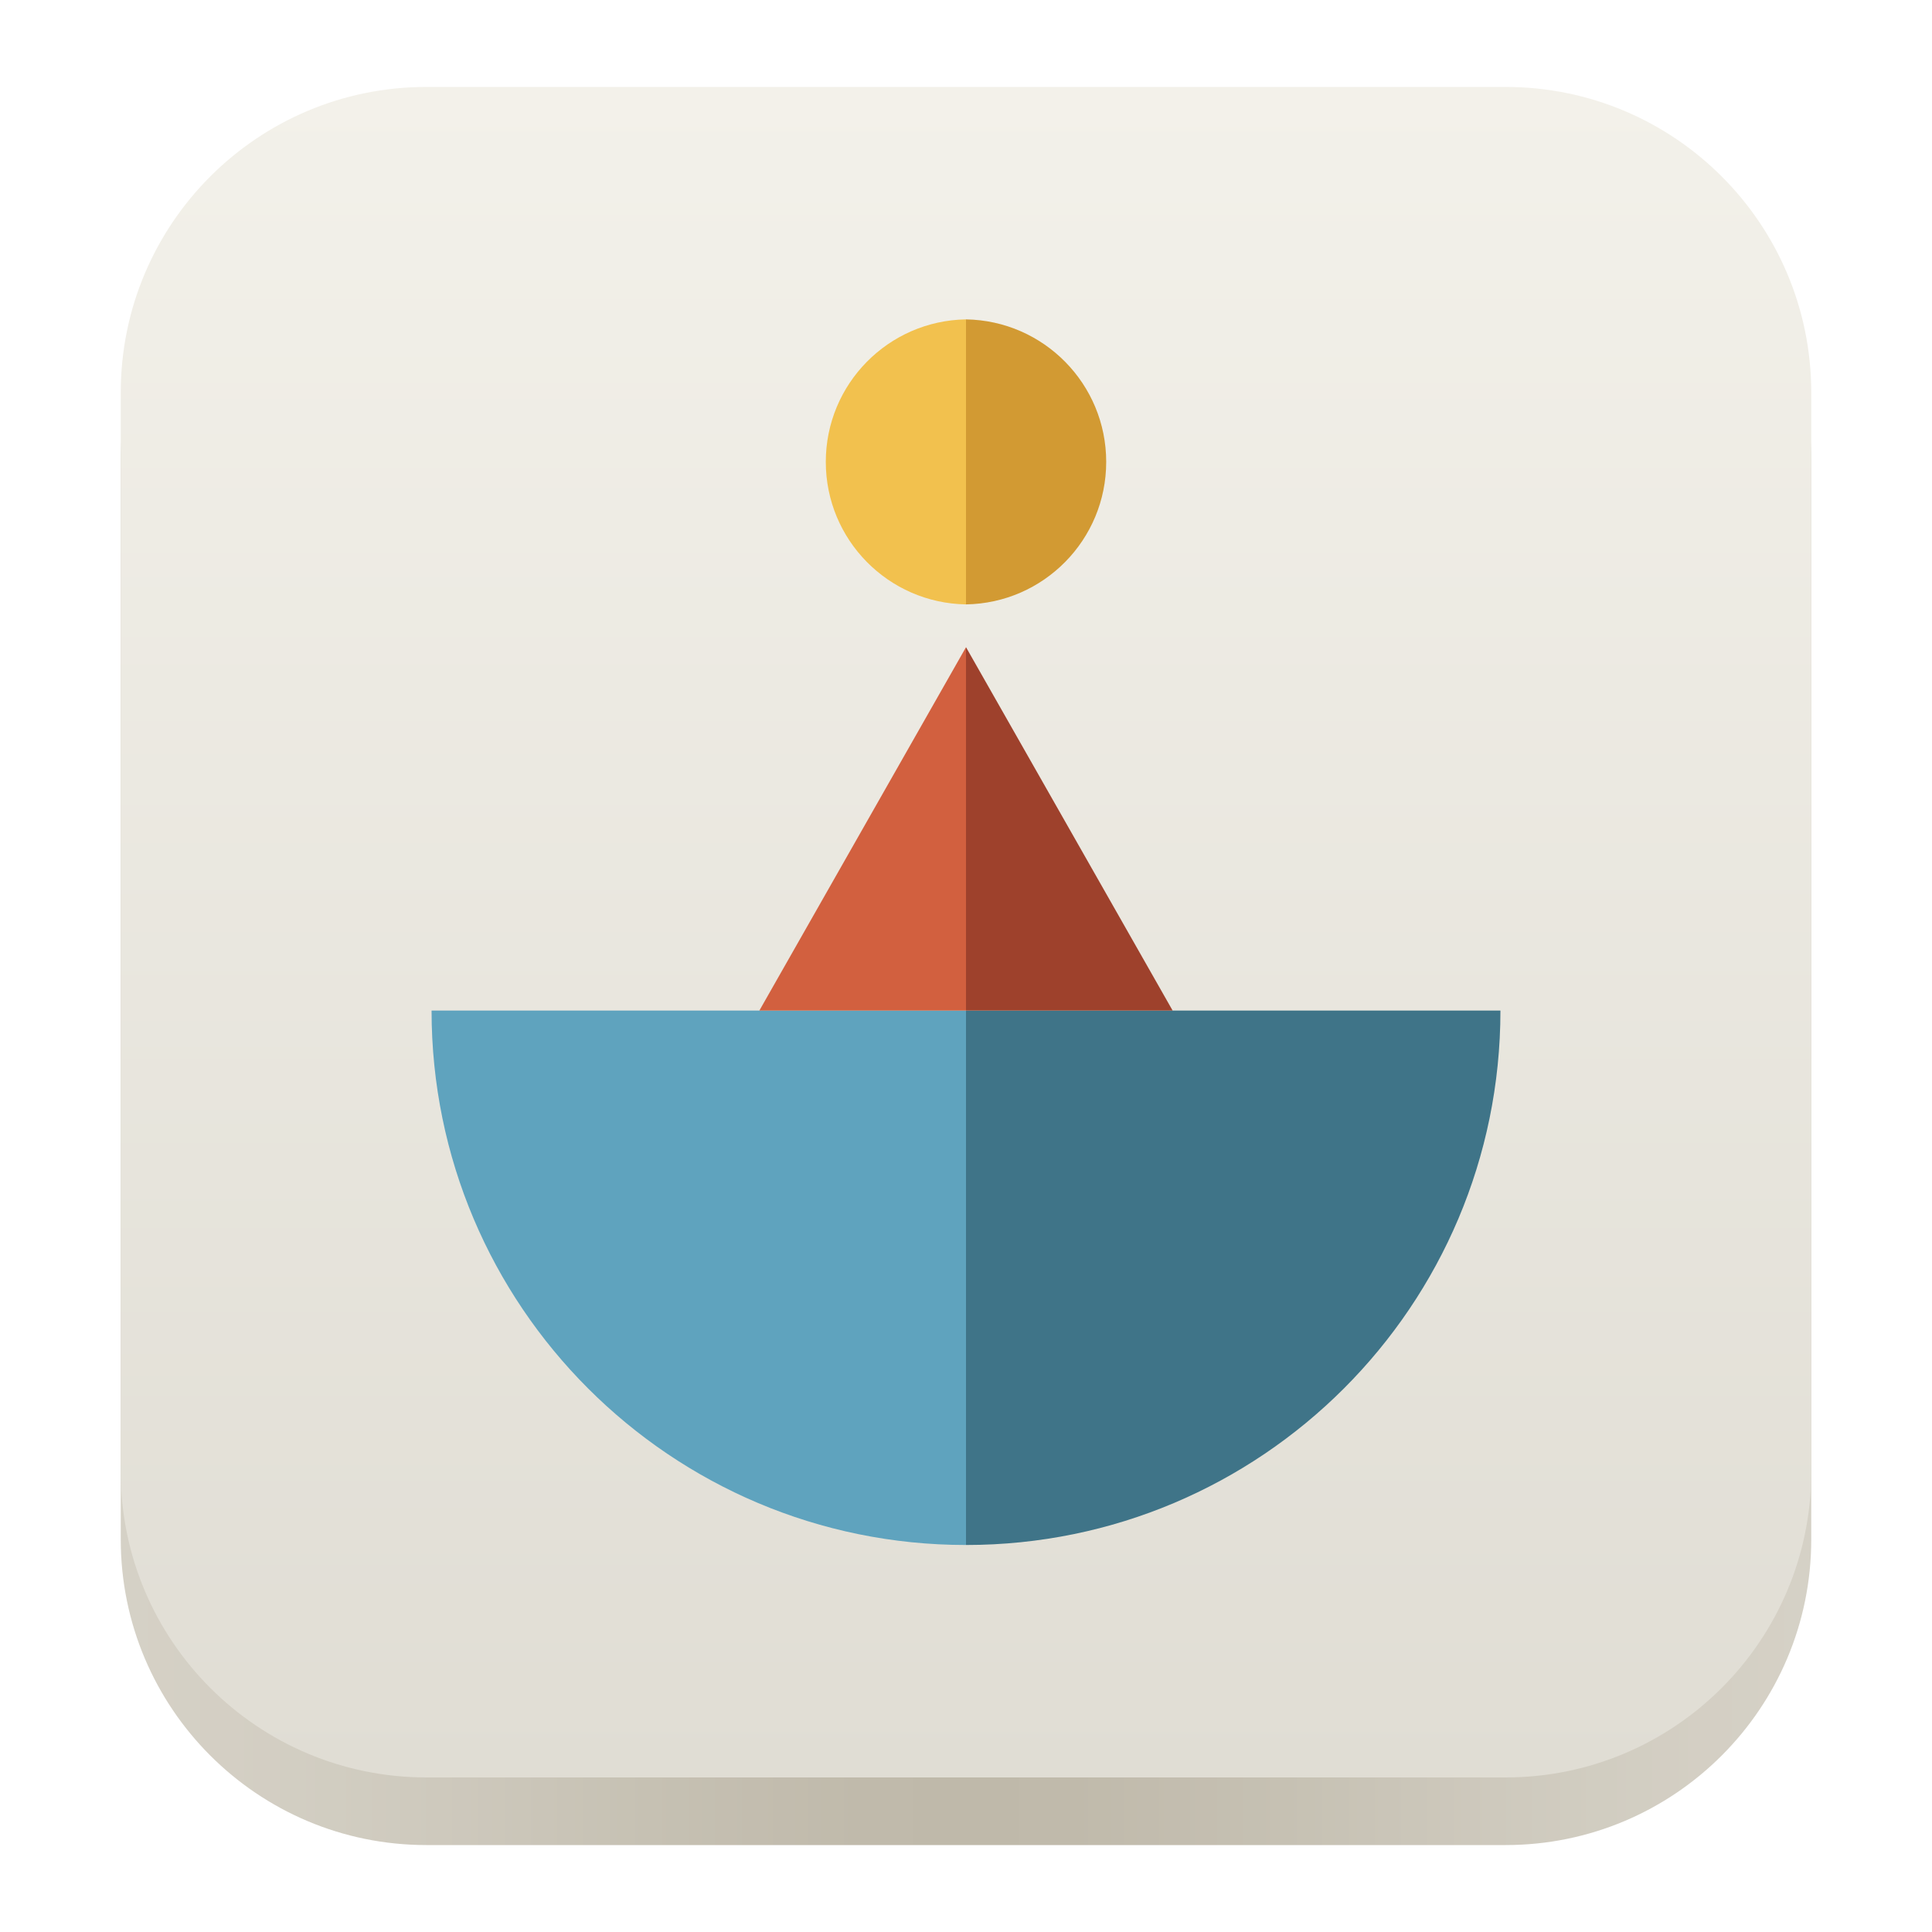
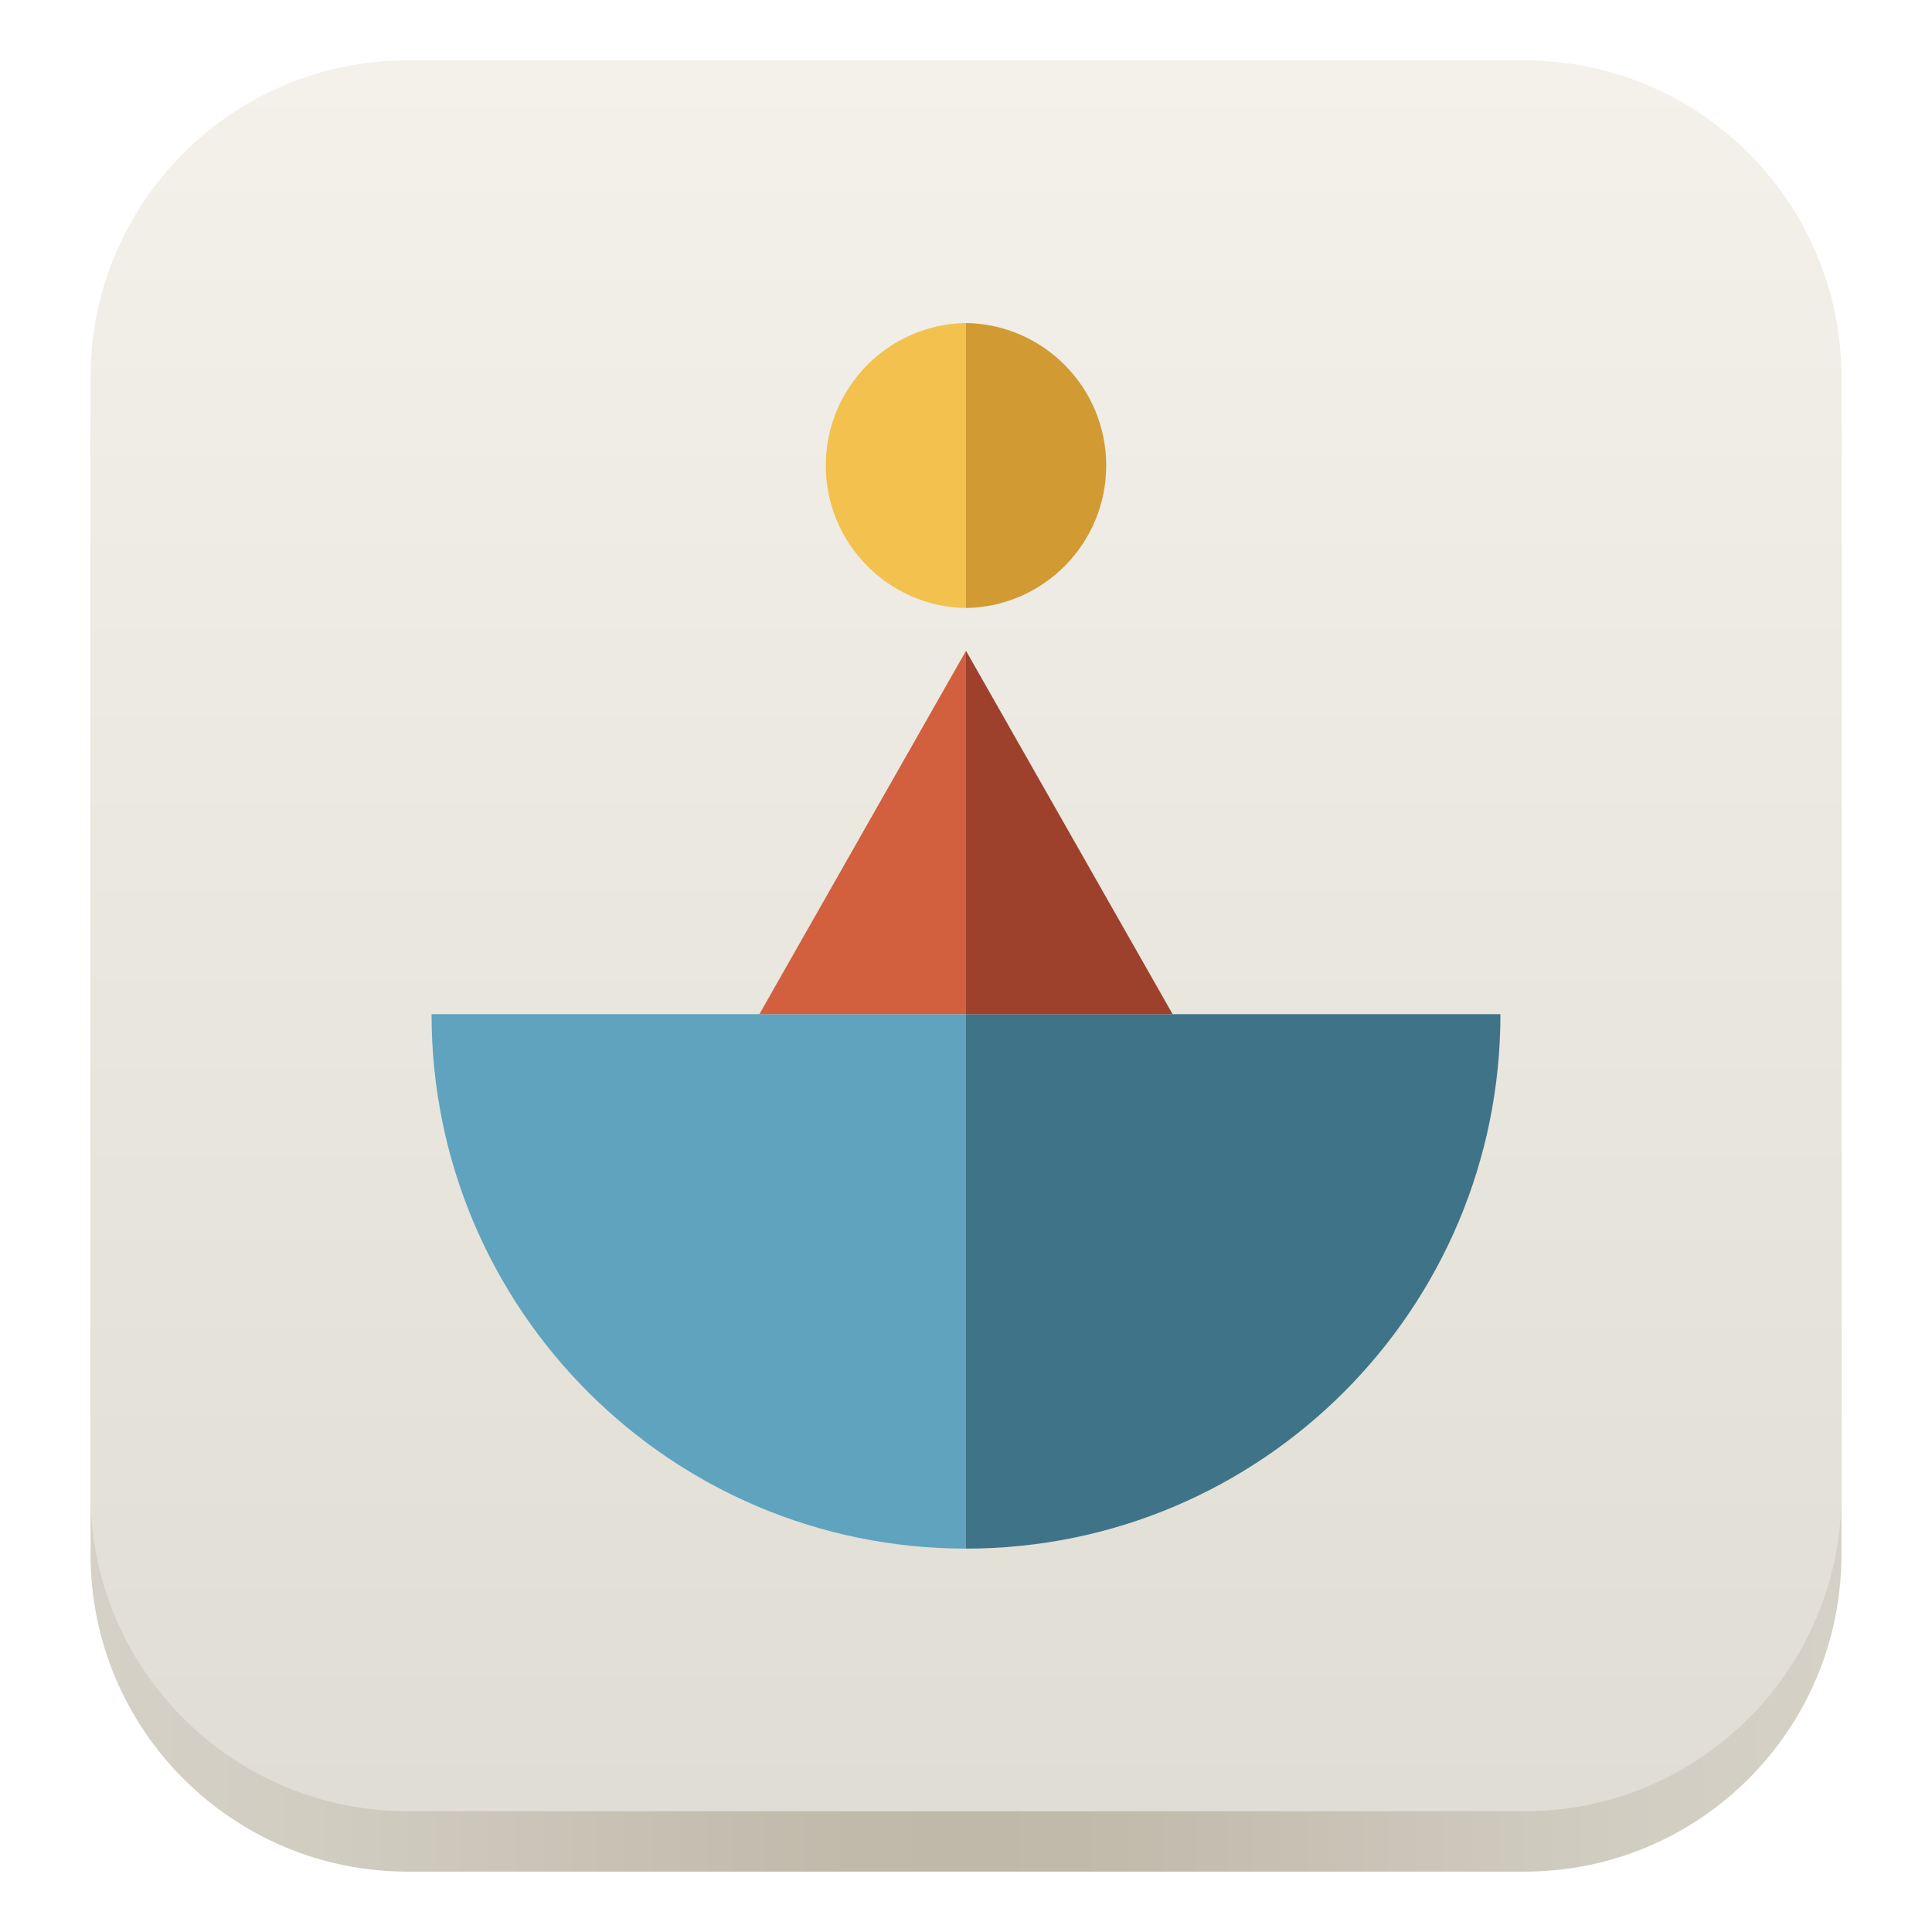
<svg xmlns="http://www.w3.org/2000/svg" width="512" height="512" viewBox="0 0 512 512">
  <defs>
    <linearGradient id="sfumatura-tela" x1="0" y1="0" x2="0" y2="1">
      <stop offset="0" stop-color="#f3f1ea" />
      <stop offset="1" stop-color="#e0ddd4" />
    </linearGradient>
    <linearGradient id="sfumatura-fianco" x1="0" y1="0" x2="1" y2="0">
      <stop offset="0" stop-color="#d5d1c6" />
      <stop offset="0.062" stop-color="#d4cfc4" />
      <stop offset="0.125" stop-color="#d1cdc1" />
      <stop offset="0.188" stop-color="#cec9bd" />
      <stop offset="0.25" stop-color="#cac5b8" />
      <stop offset="0.312" stop-color="#c6c1b3" />
      <stop offset="0.375" stop-color="#c3bdaf" />
      <stop offset="0.438" stop-color="#c0baab" />
      <stop offset="0.5" stop-color="#bfb9aa" />
      <stop offset="0.562" stop-color="#c0baab" />
      <stop offset="0.625" stop-color="#c3bdaf" />
      <stop offset="0.688" stop-color="#c6c1b3" />
      <stop offset="0.75" stop-color="#cac5b8" />
      <stop offset="0.812" stop-color="#cec9bd" />
      <stop offset="0.875" stop-color="#d1cdc1" />
      <stop offset="0.938" stop-color="#d4cfc4" />
      <stop offset="1" stop-color="#d5d1c6" />
    </linearGradient>
  </defs>
-   <path fill="url(#sfumatura-fianco)" d="M 113 40.96 H 399 A 81 81 0 0 1 480 121.96 V 407.96 A 81 81 0 0 1 399 488.96 H 113 A 81 81 0 0 1 32 407.96 V 121.96 A 81 81 0 0 1 113 40.96 Z" />
-   <path fill="url(#sfumatura-tela)" d="M 113 23.04 H 399 A 81 81 0 0 1 480 104.04 V 390.04 A 81 81 0 0 1 399 471.04 H 113 A 81 81 0 0 1 32 390.04 V 104.04 A 81 81 0 0 1 113 23.04 Z" />
-   <path fill="#5FA3BE" d="M 256 267.81 L 114.37 267.81 A 141.63 141.63 0 0 0 256 409.44 Z" />
-   <path fill="#3F7488" d="M 256 267.81 L 256 409.44 A 141.63 141.63 0 0 0 397.63 267.81 Z" />
-   <path fill="#D2603F" d="M 256 171.51 L 256 267.81 L 201.24 267.81 Z" />
-   <path fill="#9E412C" d="M 256 171.51 L 310.76 267.81 L 256 267.81 Z" />
-   <path fill="#F2C14E" d="M 256 84.64 A 37.77 37.77 0 0 0 256 160.17 Z" />
-   <path fill="#D29A33" d="M 256 84.64 A 37.77 37.77 0 0 1 256 160.17 Z" />
+   <path fill="url(#sfumatura-fianco)" d="M 108 32 H 404 A 84 84 0 0 1 488 116 V 412 A 84 84 0 0 1 404 496 H 108 A 84 84 0 0 1 24 412 V 116 A 84 84 0 0 1 108 32 Z" />
+   <path fill="url(#sfumatura-tela)" d="M 108 16 H 404 A 84 84 0 0 1 488 100 V 396 A 84 84 0 0 1 404 480 H 108 A 84 84 0 0 1 24 396 V 100 A 84 84 0 0 1 108 16 Z" />
+   <path fill="#5FA3BE" d="M 256 268.77 L 114.37 268.77 A 141.63 141.63 0 0 0 256 410.4 Z" />
+   <path fill="#3F7488" d="M 256 268.77 L 256 410.4 A 141.63 141.63 0 0 0 397.63 268.77 Z" />
+   <path fill="#D2603F" d="M 256 172.47 L 256 268.77 L 201.24 268.77 Z" />
+   <path fill="#9E412C" d="M 256 172.47 L 310.76 268.77 L 256 268.77 Z" />
+   <path fill="#F2C14E" d="M 256 85.6 A 37.77 37.77 0 0 0 256 161.13 Z" />
+   <path fill="#D29A33" d="M 256 85.6 A 37.77 37.77 0 0 1 256 161.13 Z" />
</svg>
